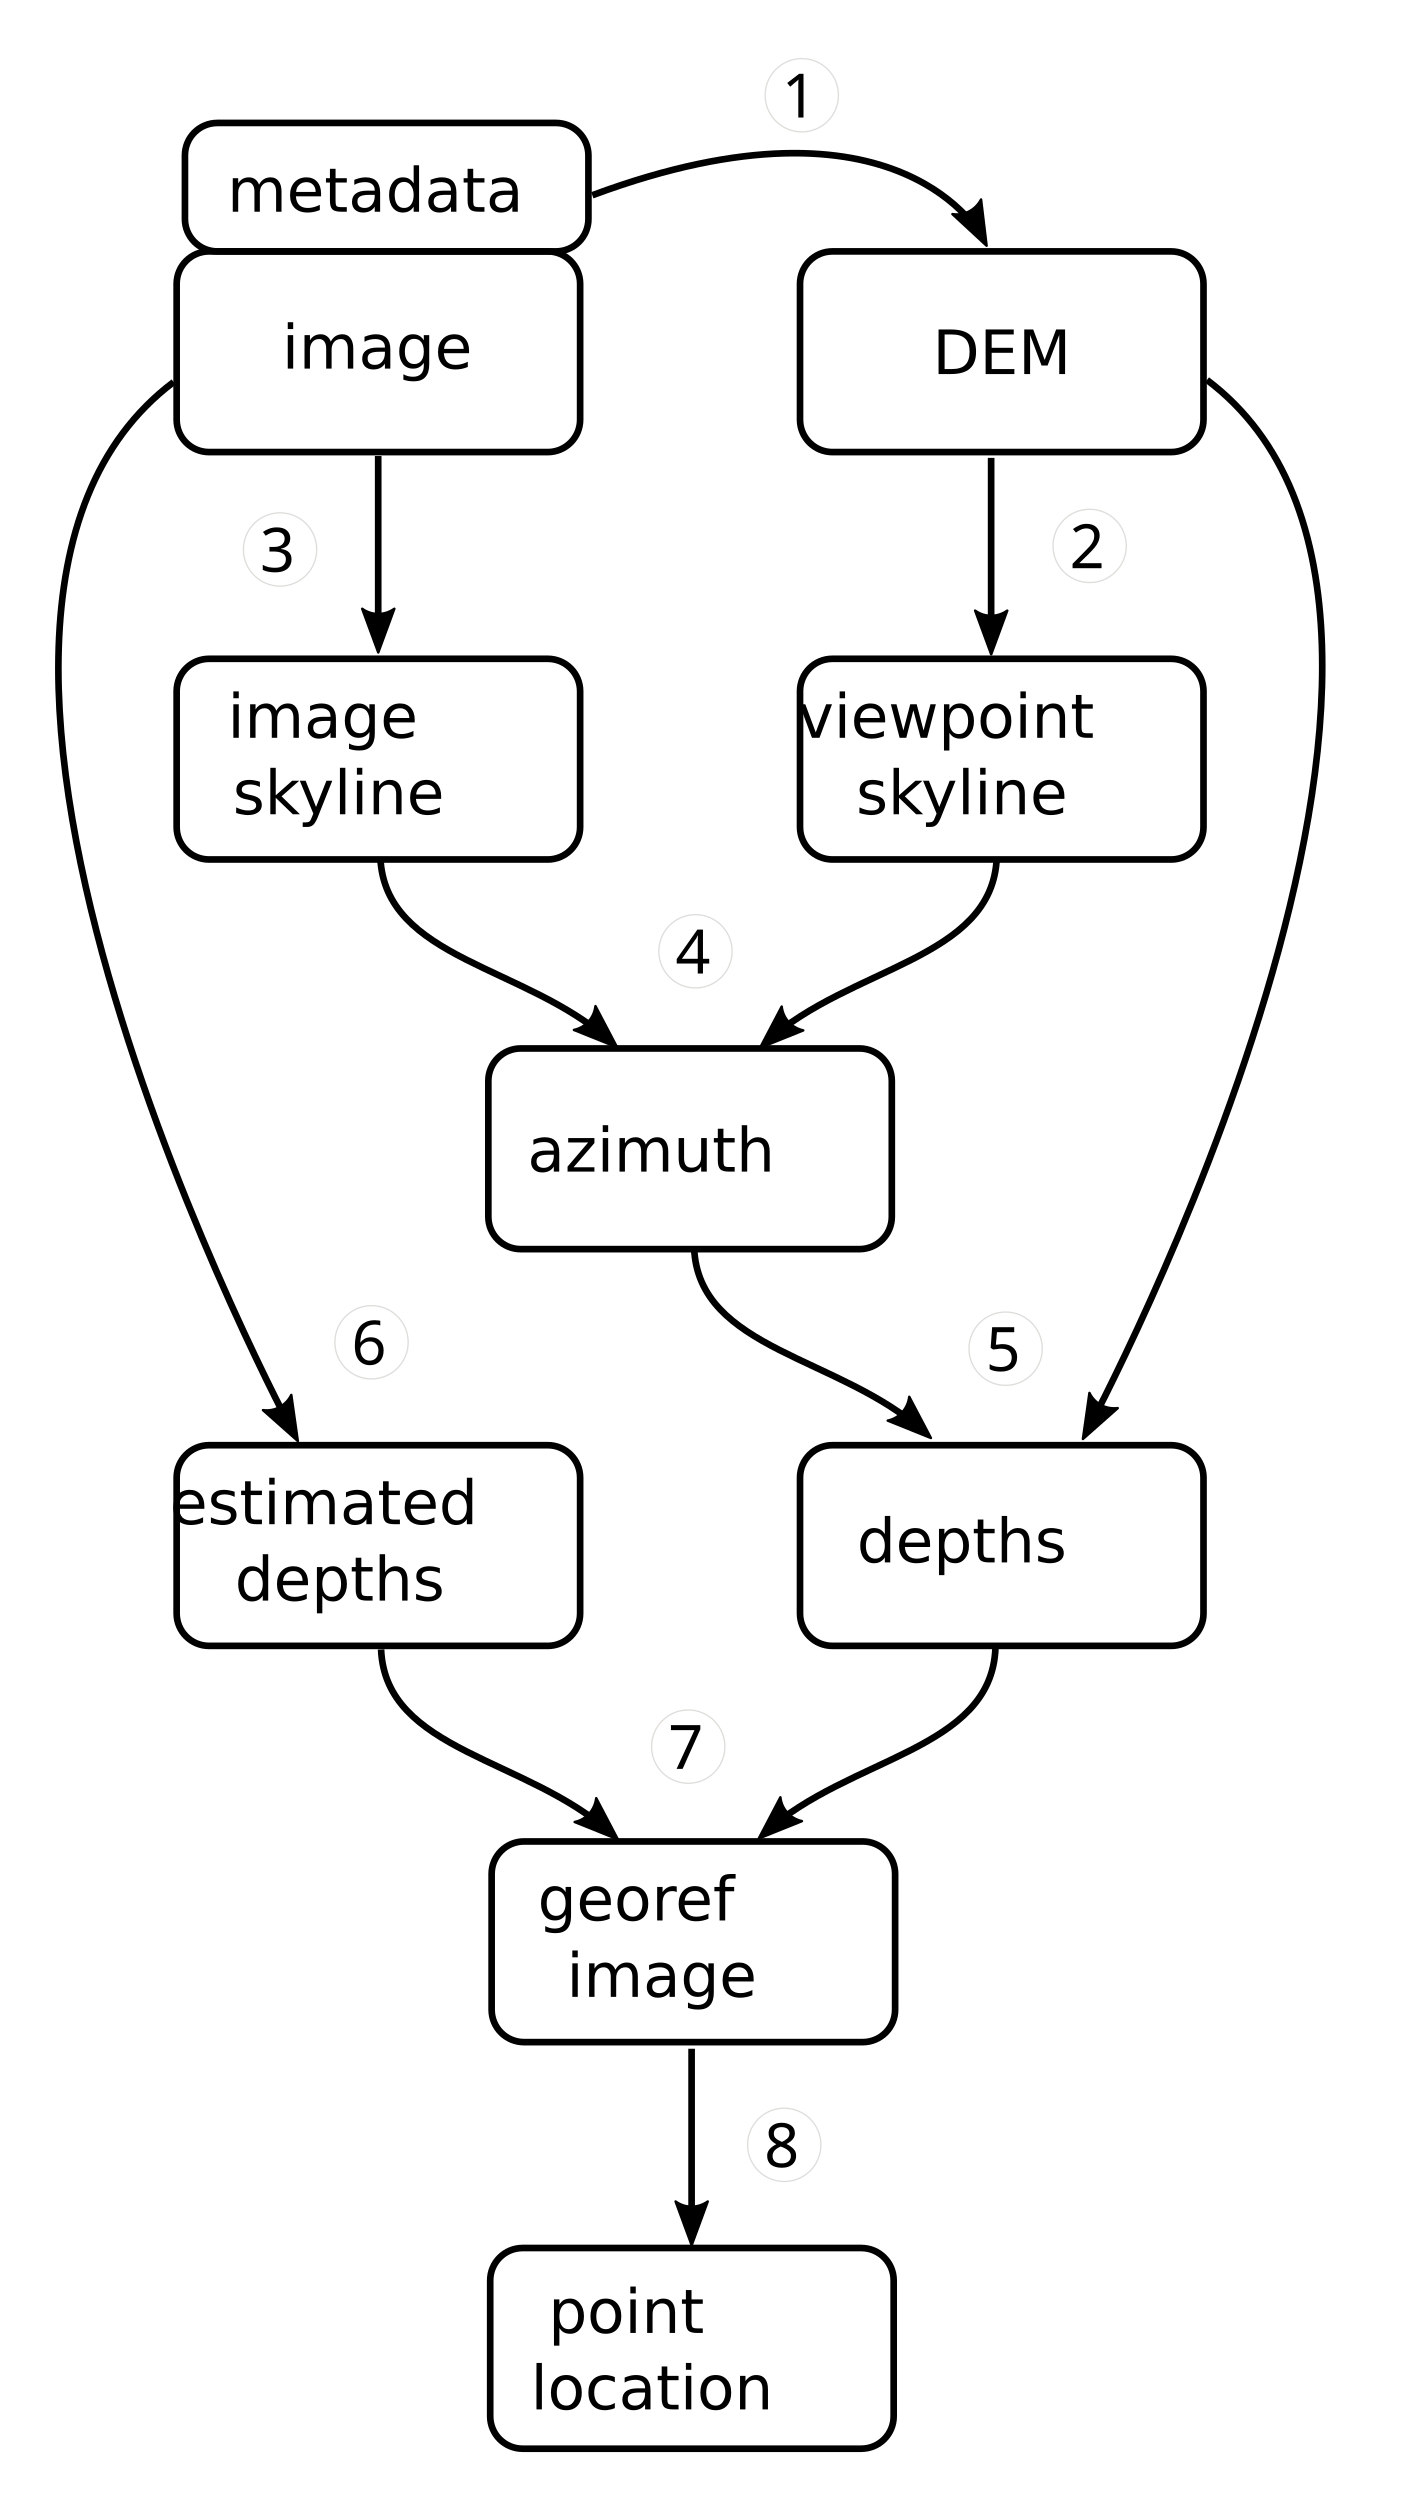
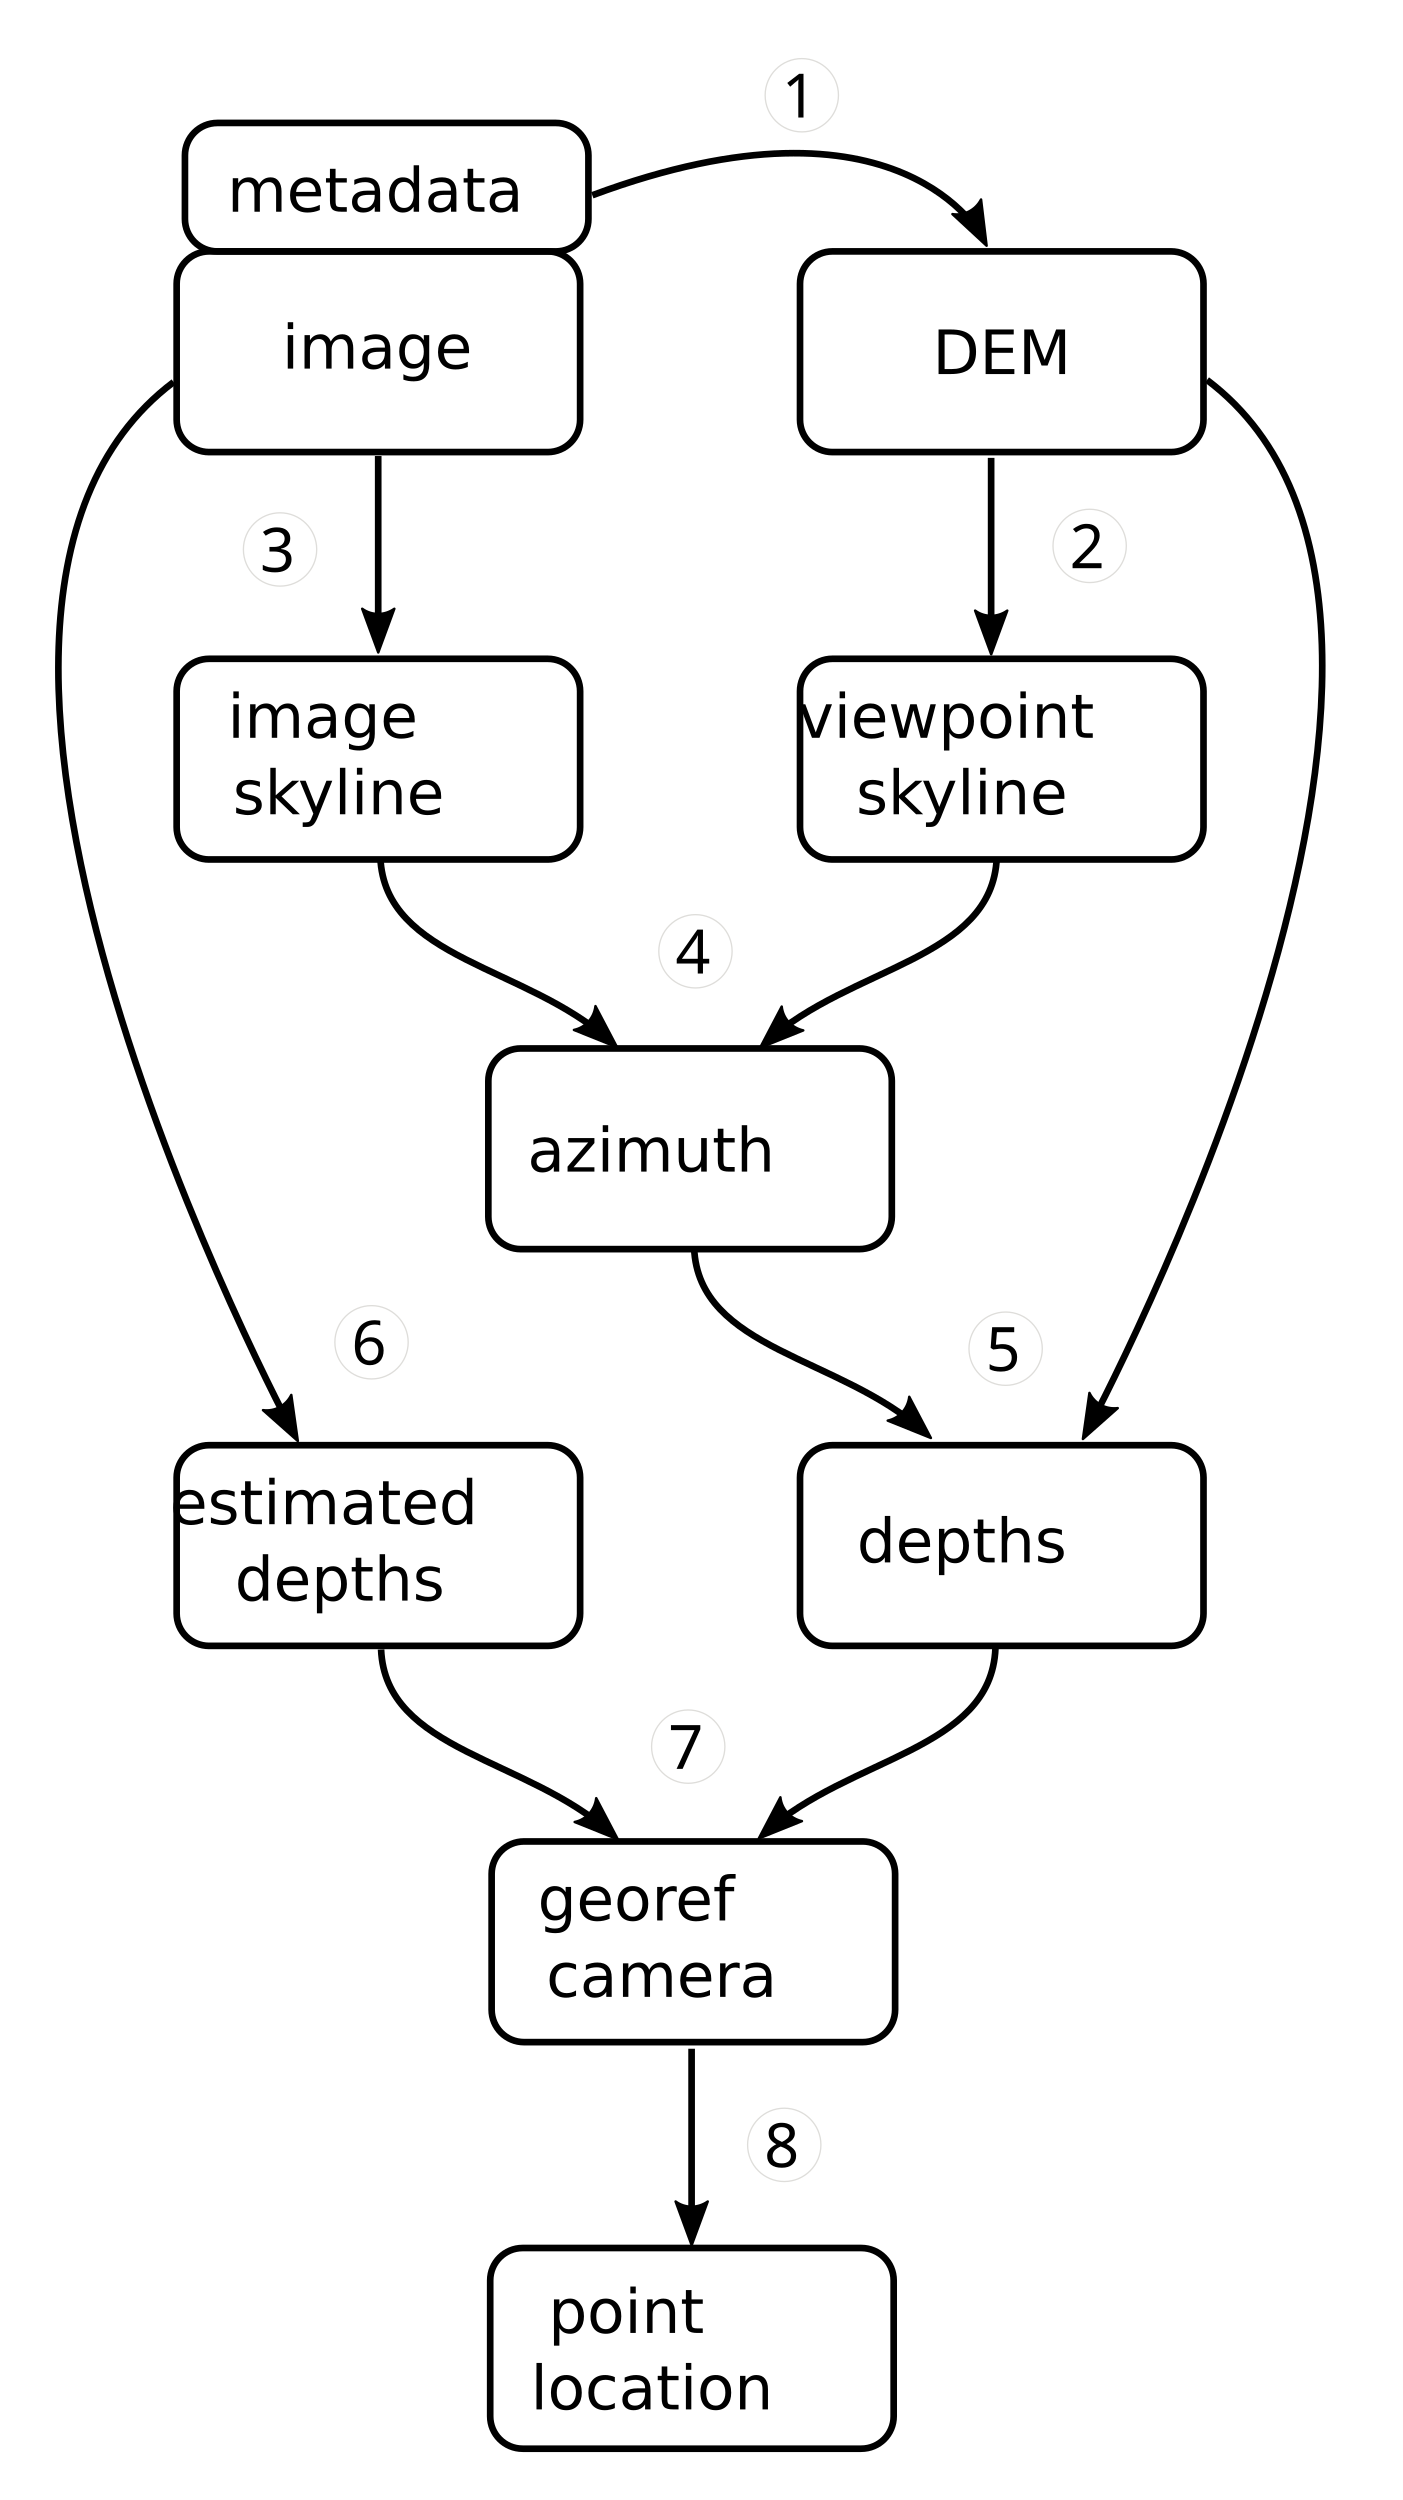
<svg xmlns="http://www.w3.org/2000/svg" width="105.192mm" height="187.57mm" viewBox="0 0 105.192 187.57" version="1.1" id="svg5">
  <defs id="defs2">
    <marker style="overflow:visible" id="Arrow2Mend" refX="0" refY="0" orient="auto">
      <path transform="scale(-0.6)" d="M 8.719,4.034 -2.207,0.016 8.719,-4.002 c -1.745,2.372 -1.735,5.617 -6e-7,8.035 z" style="fill:#000000;fill-rule:evenodd;stroke:#000000;stroke-width:0.625;stroke-linejoin:round" id="path64965" />
    </marker>
    <marker style="overflow:visible" id="marker65252" refX="0" refY="0" orient="auto">
      <path transform="matrix(-1.1,0,0,-1.1,-1.1,0)" d="M 8.719,4.034 -2.207,0.016 8.719,-4.002 c -1.745,2.372 -1.735,5.617 -6e-7,8.035 z" style="fill:#000000;fill-rule:evenodd;stroke:#000000;stroke-width:0.625;stroke-linejoin:round" id="path65250" />
    </marker>
    <marker style="overflow:visible" id="marker65242" refX="0" refY="0" orient="auto">
      <path transform="matrix(-0.8,0,0,-0.8,-10,0)" style="fill:context-stroke;fill-rule:evenodd;stroke:context-stroke;stroke-width:1pt" d="M 0,0 5,-5 -12.5,0 5,5 Z" id="path65240" />
    </marker>
    <marker style="overflow:visible" id="Arrow2Lend" refX="0" refY="0" orient="auto">
      <path transform="matrix(-1.1,0,0,-1.1,-1.1,0)" d="M 8.719,4.034 -2.207,0.016 8.719,-4.002 c -1.745,2.372 -1.735,5.617 -6e-7,8.035 z" style="fill:#000000;fill-rule:evenodd;stroke:#000000;stroke-width:0.625;stroke-linejoin:round" id="path64959" />
    </marker>
    <marker style="overflow:visible" id="Arrow2Lstart" refX="0" refY="0" orient="auto">
      <path transform="matrix(1.1,0,0,1.1,1.1,0)" d="M 8.719,4.034 -2.207,0.016 8.719,-4.002 c -1.745,2.372 -1.735,5.617 -6e-7,8.035 z" style="fill:#000000;fill-rule:evenodd;stroke:#000000;stroke-width:0.625;stroke-linejoin:round" id="path64956" />
    </marker>
    <marker style="overflow:visible" id="Arrow1Lend" refX="0" refY="0" orient="auto">
      <path transform="matrix(-0.8,0,0,-0.8,-10,0)" style="fill:context-stroke;fill-rule:evenodd;stroke:context-stroke;stroke-width:1pt" d="M 0,0 5,-5 -12.5,0 5,5 Z" id="path64941" />
    </marker>
    <marker style="overflow:visible" id="marker65208" refX="0" refY="0" orient="auto">
      <path transform="matrix(0.8,0,0,0.8,10,0)" style="fill:context-stroke;fill-rule:evenodd;stroke:context-stroke;stroke-width:1pt" d="M 0,0 5,-5 -12.5,0 5,5 Z" id="path65206" />
    </marker>
    <marker style="overflow:visible" id="Arrow1Lstart" refX="0" refY="0" orient="auto">
      <path transform="matrix(0.8,0,0,0.8,10,0)" style="fill:context-stroke;fill-rule:evenodd;stroke:context-stroke;stroke-width:1pt" d="M 0,0 5,-5 -12.5,0 5,5 Z" id="path64938" />
    </marker>
    <marker style="overflow:visible" id="Arrow2Mend-1" refX="0" refY="0" orient="auto">
      <path transform="scale(-0.6)" d="M 8.719,4.034 -2.207,0.016 8.719,-4.002 c -1.745,2.372 -1.735,5.617 -6e-7,8.035 z" style="fill:#000000;fill-rule:evenodd;stroke:#000000;stroke-width:0.625;stroke-linejoin:round" id="path64965-5" />
    </marker>
    <marker style="overflow:visible" id="Arrow2Mend-1-4" refX="0" refY="0" orient="auto">
      <path transform="scale(-0.6)" d="M 8.719,4.034 -2.207,0.016 8.719,-4.002 c -1.745,2.372 -1.735,5.617 -6e-7,8.035 z" style="fill:#000000;fill-rule:evenodd;stroke:#000000;stroke-width:0.625;stroke-linejoin:round" id="path64965-5-9" />
    </marker>
    <marker style="overflow:visible" id="Arrow2Mend-1-4-7" refX="0" refY="0" orient="auto">
      <path transform="scale(-0.6)" d="M 8.719,4.034 -2.207,0.016 8.719,-4.002 c -1.745,2.372 -1.735,5.617 -6e-7,8.035 z" style="fill:#000000;fill-rule:evenodd;stroke:#000000;stroke-width:0.625;stroke-linejoin:round" id="path64965-5-9-1" />
    </marker>
    <marker style="overflow:visible" id="Arrow2Mend-1-4-7-5" refX="0" refY="0" orient="auto">
      <path transform="scale(-0.6)" d="M 8.719,4.034 -2.207,0.016 8.719,-4.002 c -1.745,2.372 -1.735,5.617 -6e-7,8.035 z" style="fill:#000000;fill-rule:evenodd;stroke:#000000;stroke-width:0.625;stroke-linejoin:round" id="path64965-5-9-1-9" />
    </marker>
    <marker style="overflow:visible" id="Arrow2Mend-1-4-7-7" refX="0" refY="0" orient="auto">
      <path transform="scale(-0.6)" d="M 8.719,4.034 -2.207,0.016 8.719,-4.002 c -1.745,2.372 -1.735,5.617 -6e-7,8.035 z" style="fill:#000000;fill-rule:evenodd;stroke:#000000;stroke-width:0.625;stroke-linejoin:round" id="path64965-5-9-1-6" />
    </marker>
    <marker style="overflow:visible" id="Arrow2Mend-1-4-6" refX="0" refY="0" orient="auto">
      <path transform="scale(-0.6)" d="M 8.719,4.034 -2.207,0.016 8.719,-4.002 c -1.745,2.372 -1.735,5.617 -6e-7,8.035 z" style="fill:#000000;fill-rule:evenodd;stroke:#000000;stroke-width:0.625;stroke-linejoin:round" id="path64965-5-9-5" />
    </marker>
    <marker style="overflow:visible" id="Arrow2Mend-3" refX="0" refY="0" orient="auto">
      <path transform="scale(-0.6)" d="M 8.719,4.034 -2.207,0.016 8.719,-4.002 c -1.745,2.372 -1.735,5.617 -6e-7,8.035 z" style="fill:#000000;fill-rule:evenodd;stroke:#000000;stroke-width:0.625;stroke-linejoin:round" id="path64965-9" />
    </marker>
    <marker style="overflow:visible" id="Arrow2Mend-1-4-7-8" refX="0" refY="0" orient="auto">
      <path transform="scale(-0.6)" d="M 8.719,4.034 -2.207,0.016 8.719,-4.002 c -1.745,2.372 -1.735,5.617 -6e-7,8.035 z" style="fill:#000000;fill-rule:evenodd;stroke:#000000;stroke-width:0.625;stroke-linejoin:round" id="path64965-5-9-1-1" />
    </marker>
    <marker style="overflow:visible" id="Arrow2Mend-1-4-7-9" refX="0" refY="0" orient="auto">
      <path transform="scale(-0.6)" d="M 8.719,4.034 -2.207,0.016 8.719,-4.002 c -1.745,2.372 -1.735,5.617 -6e-7,8.035 z" style="fill:#000000;fill-rule:evenodd;stroke:#000000;stroke-width:0.625;stroke-linejoin:round" id="path64965-5-9-1-3" />
    </marker>
    <marker style="overflow:visible" id="Arrow2Mend-1-4-7-0" refX="0" refY="0" orient="auto">
      <path transform="scale(-0.6)" d="M 8.719,4.034 -2.207,0.016 8.719,-4.002 c -1.745,2.372 -1.735,5.617 -6e-7,8.035 z" style="fill:#000000;fill-rule:evenodd;stroke:#000000;stroke-width:0.625;stroke-linejoin:round" id="path64965-5-9-1-8" />
    </marker>
    <marker style="overflow:visible" id="Arrow2Mend-1-4-7-50" refX="0" refY="0" orient="auto">
      <path transform="scale(-0.6)" d="M 8.719,4.034 -2.207,0.016 8.719,-4.002 c -1.745,2.372 -1.735,5.617 -6e-7,8.035 z" style="fill:#000000;fill-rule:evenodd;stroke:#000000;stroke-width:0.625;stroke-linejoin:round" id="path64965-5-9-1-96" />
    </marker>
    <marker style="overflow:visible" id="Arrow2Mend-1-4-7-85" refX="0" refY="0" orient="auto">
      <path transform="scale(-0.6)" d="M 8.719,4.034 -2.207,0.016 8.719,-4.002 c -1.745,2.372 -1.735,5.617 -6e-7,8.035 z" style="fill:#000000;fill-rule:evenodd;stroke:#000000;stroke-width:0.625;stroke-linejoin:round" id="path64965-5-9-1-61" />
    </marker>
    <marker style="overflow:visible" id="Arrow2Mend-1-4-7-59" refX="0" refY="0" orient="auto">
      <path transform="scale(-0.6)" d="M 8.719,4.034 -2.207,0.016 8.719,-4.002 c -1.745,2.372 -1.735,5.617 -6e-7,8.035 z" style="fill:#000000;fill-rule:evenodd;stroke:#000000;stroke-width:0.625;stroke-linejoin:round" id="path64965-5-9-1-84" />
    </marker>
    <marker style="overflow:visible" id="Arrow2Mend-1-4-7-03" refX="0" refY="0" orient="auto">
      <path transform="scale(-0.6)" d="M 8.719,4.034 -2.207,0.016 8.719,-4.002 c -1.745,2.372 -1.735,5.617 -6e-7,8.035 z" style="fill:#000000;fill-rule:evenodd;stroke:#000000;stroke-width:0.625;stroke-linejoin:round" id="path64965-5-9-1-0" />
    </marker>
    <marker style="overflow:visible" id="Arrow2Mend-1-4-7-76" refX="0" refY="0" orient="auto">
      <path transform="scale(-0.6)" d="M 8.719,4.034 -2.207,0.016 8.719,-4.002 c -1.745,2.372 -1.735,5.617 -6e-7,8.035 z" style="fill:#000000;fill-rule:evenodd;stroke:#000000;stroke-width:0.625;stroke-linejoin:round" id="path64965-5-9-1-31" />
    </marker>
    <marker style="overflow:visible" id="Arrow2Mend-1-4-7-596" refX="0" refY="0" orient="auto">
      <path transform="scale(-0.6)" d="M 8.719,4.034 -2.207,0.016 8.719,-4.002 c -1.745,2.372 -1.735,5.617 -6e-7,8.035 z" style="fill:#000000;fill-rule:evenodd;stroke:#000000;stroke-width:0.625;stroke-linejoin:round" id="path64965-5-9-1-2" />
    </marker>
    <marker style="overflow:visible" id="Arrow2Mend-1-4-7-78" refX="0" refY="0" orient="auto">
      <path transform="scale(-0.6)" d="M 8.719,4.034 -2.207,0.016 8.719,-4.002 c -1.745,2.372 -1.735,5.617 -6e-7,8.035 z" style="fill:#000000;fill-rule:evenodd;stroke:#000000;stroke-width:0.625;stroke-linejoin:round" id="path64965-5-9-1-5" />
    </marker>
    <marker style="overflow:visible" id="Arrow2Mend-1-4-7-76-1" refX="0" refY="0" orient="auto">
      <path transform="scale(-0.6)" d="M 8.719,4.034 -2.207,0.016 8.719,-4.002 c -1.745,2.372 -1.735,5.617 -6e-7,8.035 z" style="fill:#000000;fill-rule:evenodd;stroke:#000000;stroke-width:0.625;stroke-linejoin:round" id="path64965-5-9-1-31-8" />
    </marker>
    <marker style="overflow:visible" id="Arrow2Mend-1-4-7-97" refX="0" refY="0" orient="auto">
      <path transform="scale(-0.6)" d="M 8.719,4.034 -2.207,0.016 8.719,-4.002 c -1.745,2.372 -1.735,5.617 -6e-7,8.035 z" style="fill:#000000;fill-rule:evenodd;stroke:#000000;stroke-width:0.625;stroke-linejoin:round" id="path64965-5-9-1-53" />
    </marker>
    <marker style="overflow:visible" id="Arrow2Mend-1-4-7-83" refX="0" refY="0" orient="auto">
      <path transform="scale(-0.6)" d="M 8.719,4.034 -2.207,0.016 8.719,-4.002 c -1.745,2.372 -1.735,5.617 -6e-7,8.035 z" style="fill:#000000;fill-rule:evenodd;stroke:#000000;stroke-width:0.625;stroke-linejoin:round" id="path64965-5-9-1-18" />
    </marker>
    <marker style="overflow:visible" id="Arrow2Mend-1-4-7-6" refX="0" refY="0" orient="auto">
      <path transform="scale(-0.6)" d="M 8.719,4.034 -2.207,0.016 8.719,-4.002 c -1.745,2.372 -1.735,5.617 -6e-7,8.035 z" style="fill:#000000;fill-rule:evenodd;stroke:#000000;stroke-width:0.625;stroke-linejoin:round" id="path64965-5-9-1-4" />
    </marker>
    <marker style="overflow:visible" id="Arrow2Mend-1-4-7-6-3" refX="0" refY="0" orient="auto">
      <path transform="scale(-0.6)" d="M 8.719,4.034 -2.207,0.016 8.719,-4.002 c -1.745,2.372 -1.735,5.617 -6e-7,8.035 z" style="fill:#000000;fill-rule:evenodd;stroke:#000000;stroke-width:0.625;stroke-linejoin:round" id="path64965-5-9-1-4-3" />
    </marker>
    <marker style="overflow:visible" id="Arrow2Mend-1-4-7-83-6" refX="0" refY="0" orient="auto">
      <path transform="scale(-0.6)" d="M 8.719,4.034 -2.207,0.016 8.719,-4.002 c -1.745,2.372 -1.735,5.617 -6e-7,8.035 z" style="fill:#000000;fill-rule:evenodd;stroke:#000000;stroke-width:0.625;stroke-linejoin:round" id="path64965-5-9-1-18-0" />
    </marker>
  </defs>
  <g id="layer2" transform="translate(-11.68319,0.845215)" />
  <g id="layer1" transform="translate(-11.68319,0.845215)">
    <rect style="fill:none;stroke:#000000;stroke-width:0.5;stroke-linejoin:round;stroke-miterlimit:4;stroke-dasharray:none;stop-color:#000000" id="rect846" width="30.272" height="15.057" x="24.937" y="18.017" rx="2.432" ry="2.432" />
    <rect style="fill:none;stroke:#000000;stroke-width:0.5;stroke-linejoin:round;stroke-miterlimit:4;stroke-dasharray:none;stop-color:#000000" id="rect846-5" width="30.272" height="9.637" x="25.559" y="8.38" rx="2.432" ry="2.432" />
    <text xml:space="preserve" style="font-style:normal;font-weight:normal;font-size:4.586px;line-height:1.25;font-family:sans-serif;fill:#000000;fill-opacity:1;stroke:none;stroke-width:0.265" x="32.837" y="26.811" id="text1942">
      <tspan id="tspan1940" style="font-style:normal;font-variant:normal;font-weight:normal;font-stretch:normal;font-size:4.586px;font-family:'DejaVu Sans';-inkscape-font-specification:'DejaVu Sans';fill:#000000;stroke-width:0.265" x="32.837" y="26.811">image</tspan>
    </text>
    <rect style="fill:none;stroke:#000000;stroke-width:0.5;stroke-linejoin:round;stroke-miterlimit:4;stroke-dasharray:none;stop-color:#000000" id="rect846-7" width="30.272" height="15.057" x="71.707" y="18.017" rx="2.432" ry="2.432" />
    <text xml:space="preserve" style="font-style:normal;font-weight:normal;font-size:4.586px;line-height:1.25;font-family:sans-serif;fill:#000000;fill-opacity:1;stroke:none;stroke-width:0.265" x="81.649" y="27.217" id="text1942-4">
      <tspan id="tspan1940-5" style="font-style:normal;font-variant:normal;font-weight:normal;font-stretch:normal;font-size:4.586px;font-family:'DejaVu Sans';-inkscape-font-specification:'DejaVu Sans';fill:#000000;stroke-width:0.265" x="81.649" y="27.217">DEM</tspan>
    </text>
    <rect style="fill:none;stroke:#000000;stroke-width:0.5;stroke-linejoin:round;stroke-miterlimit:4;stroke-dasharray:none;stop-color:#000000" id="rect846-7-2" width="30.272" height="15.057" x="24.937" y="48.584" rx="2.432" ry="2.432" />
    <text xml:space="preserve" style="font-style:normal;font-weight:normal;font-size:4.586px;line-height:1.25;font-family:sans-serif;text-align:center;text-anchor:middle;fill:#000000;fill-opacity:1;stroke:none;stroke-width:0.265" x="86.83" y="54.511" id="text1942-4-5">
      <tspan id="tspan1940-5-4" style="font-style:normal;font-variant:normal;font-weight:normal;font-stretch:normal;font-size:4.586px;font-family:'DejaVu Sans';-inkscape-font-specification:'DejaVu Sans';text-align:center;text-anchor:middle;fill:#000000;stroke-width:0.265" x="86.83" y="54.511">viewpoint</tspan>
      <tspan style="font-style:normal;font-variant:normal;font-weight:normal;font-stretch:normal;font-size:4.586px;font-family:'DejaVu Sans';-inkscape-font-specification:'DejaVu Sans';text-align:center;text-anchor:middle;fill:#000000;stroke-width:0.265" x="86.83" y="60.244" id="tspan27997">skyline</tspan>
    </text>
    <text xml:space="preserve" style="font-style:normal;font-weight:normal;font-size:4.586px;line-height:1.25;font-family:sans-serif;text-align:center;text-anchor:middle;fill:#000000;fill-opacity:1;stroke:none;stroke-width:0.265" x="40.071" y="54.511" id="text1942-4-5-5">
      <tspan id="tspan1940-5-4-0" style="font-style:normal;font-variant:normal;font-weight:normal;font-stretch:normal;font-size:4.586px;font-family:'DejaVu Sans';-inkscape-font-specification:'DejaVu Sans';text-align:center;text-anchor:middle;fill:#000000;stroke-width:0.265" x="40.071" y="54.511">image</tspan>
      <tspan style="font-style:normal;font-variant:normal;font-weight:normal;font-stretch:normal;font-size:4.586px;font-family:'DejaVu Sans';-inkscape-font-specification:'DejaVu Sans';text-align:center;text-anchor:middle;fill:#000000;stroke-width:0.265" x="40.071" y="60.244" id="tspan27997-4">skyline</tspan>
    </text>
    <text xml:space="preserve" style="font-style:normal;font-weight:normal;font-size:4.586px;line-height:1.25;font-family:sans-serif;text-align:center;text-anchor:middle;fill:#000000;fill-opacity:1;stroke:none;stroke-width:0.265" x="63.515" y="87.056" id="text1942-4-5-5-8">
      <tspan style="font-style:normal;font-variant:normal;font-weight:normal;font-stretch:normal;font-size:4.586px;font-family:'DejaVu Sans';-inkscape-font-specification:'DejaVu Sans';text-align:center;text-anchor:middle;fill:#000000;stroke-width:0.265" x="63.515" y="87.056" id="tspan27997-4-1">azimuth</tspan>
    </text>
    <text xml:space="preserve" style="font-style:normal;font-weight:normal;font-size:4.586px;line-height:1.25;font-family:sans-serif;text-align:center;text-anchor:middle;fill:#000000;fill-opacity:1;stroke:none;stroke-width:0.265" x="86.828" y="116.378" id="text1942-4-5-5-8-7">
      <tspan style="font-style:normal;font-variant:normal;font-weight:normal;font-stretch:normal;font-size:4.586px;font-family:'DejaVu Sans';-inkscape-font-specification:'DejaVu Sans';text-align:center;text-anchor:middle;fill:#000000;stroke-width:0.265" x="86.828" y="116.378" id="tspan27997-4-1-2">depths</tspan>
    </text>
    <text xml:space="preserve" style="font-style:normal;font-weight:normal;font-size:4.586px;line-height:1.25;font-family:sans-serif;text-align:center;text-anchor:middle;fill:#000000;fill-opacity:1;stroke:none;stroke-width:0.265" x="63.576" y="174.191" id="text1942-4-5-5-8-7-2">
      <tspan style="font-style:normal;font-variant:normal;font-weight:normal;font-stretch:normal;font-size:4.586px;font-family:'DejaVu Sans';-inkscape-font-specification:'DejaVu Sans';text-align:center;text-anchor:middle;fill:#000000;stroke-width:0.265" x="63.576" y="174.191" id="tspan67011">point </tspan>
      <tspan style="font-style:normal;font-variant:normal;font-weight:normal;font-stretch:normal;font-size:4.586px;font-family:'DejaVu Sans';-inkscape-font-specification:'DejaVu Sans';text-align:center;text-anchor:middle;fill:#000000;stroke-width:0.265" x="63.576" y="179.924" id="tspan67015">location</tspan>
    </text>
    <text xml:space="preserve" style="font-style:normal;font-weight:normal;font-size:4.586px;line-height:1.25;font-family:sans-serif;text-align:center;text-anchor:middle;fill:#000000;fill-opacity:1;stroke:none;stroke-width:0.265" x="64.309" y="143.242" id="text1942-4-5-5-8-7-2-1">
      <tspan style="font-style:normal;font-variant:normal;font-weight:normal;font-stretch:normal;font-size:4.586px;font-family:'DejaVu Sans';-inkscape-font-specification:'DejaVu Sans';text-align:center;text-anchor:middle;fill:#000000;stroke-width:0.265" x="64.309" y="143.242" id="tspan85168">georef </tspan>
-       <tspan style="font-style:normal;font-variant:normal;font-weight:normal;font-stretch:normal;font-size:4.586px;font-family:'DejaVu Sans';-inkscape-font-specification:'DejaVu Sans';text-align:center;text-anchor:middle;fill:#000000;stroke-width:0.265" x="64.309" y="148.975" id="tspan46793-6">image</tspan>
+       <tspan style="font-style:normal;font-variant:normal;font-weight:normal;font-stretch:normal;font-size:4.586px;font-family:'DejaVu Sans';-inkscape-font-specification:'DejaVu Sans';text-align:center;text-anchor:middle;fill:#000000;stroke-width:0.265" x="64.309" y="148.975" id="tspan46793-6">camera</tspan>
    </text>
    <text xml:space="preserve" style="font-style:normal;font-weight:normal;font-size:4.586px;line-height:1.25;font-family:sans-serif;text-align:center;text-anchor:middle;fill:#000000;fill-opacity:1;stroke:none;stroke-width:0.265" x="40.155" y="113.512" id="text1942-4-5-5-8-7-7">
      <tspan style="font-style:normal;font-variant:normal;font-weight:normal;font-stretch:normal;font-size:4.586px;font-family:'DejaVu Sans';-inkscape-font-specification:'DejaVu Sans';text-align:center;text-anchor:middle;fill:#000000;stroke-width:0.265" x="40.155" y="113.512" id="tspan27997-4-1-2-2">estimated</tspan>
      <tspan style="font-style:normal;font-variant:normal;font-weight:normal;font-stretch:normal;font-size:4.586px;font-family:'DejaVu Sans';-inkscape-font-specification:'DejaVu Sans';text-align:center;text-anchor:middle;fill:#000000;stroke-width:0.265" x="40.155" y="119.244" id="tspan43572">depths</tspan>
    </text>
    <rect style="fill:none;stroke:#000000;stroke-width:0.5;stroke-linejoin:round;stroke-miterlimit:4;stroke-dasharray:none;stop-color:#000000" id="rect846-7-7" width="30.272" height="15.057" x="71.707" y="48.584" rx="2.432" ry="2.432" />
    <rect style="fill:none;stroke:#000000;stroke-width:0.5;stroke-linejoin:round;stroke-miterlimit:4;stroke-dasharray:none;stop-color:#000000" id="rect846-7-0" width="30.272" height="15.057" x="48.322" y="77.818" rx="2.432" ry="2.432" />
    <rect style="fill:none;stroke:#000000;stroke-width:0.5;stroke-linejoin:round;stroke-miterlimit:4;stroke-dasharray:none;stop-color:#000000" id="rect846-7-6" width="30.272" height="15.057" x="24.937" y="107.585" rx="2.432" ry="2.432" />
    <rect style="fill:none;stroke:#000000;stroke-width:0.5;stroke-linejoin:round;stroke-miterlimit:4;stroke-dasharray:none;stop-color:#000000" id="rect846-7-3" width="30.272" height="15.057" x="71.707" y="107.585" rx="2.432" ry="2.432" />
    <rect style="fill:none;stroke:#000000;stroke-width:0.5;stroke-linejoin:round;stroke-miterlimit:4;stroke-dasharray:none;stop-color:#000000" id="rect846-7-20" width="30.272" height="15.057" x="48.57" y="137.315" rx="2.432" ry="2.432" />
    <rect style="fill:none;stroke:#000000;stroke-width:0.5;stroke-linejoin:round;stroke-miterlimit:4;stroke-dasharray:none;stop-color:#000000" id="rect846-7-26" width="30.272" height="15.057" x="48.462" y="167.819" rx="2.432" ry="2.432" />
    <text xml:space="preserve" style="font-style:normal;font-weight:normal;font-size:4.586px;line-height:1.25;font-family:sans-serif;fill:#000000;fill-opacity:1;stroke:none;stroke-width:0.265" x="28.727" y="15.04" id="text1942-9">
      <tspan id="tspan1940-3" style="font-style:normal;font-variant:normal;font-weight:normal;font-stretch:normal;font-size:4.586px;font-family:'DejaVu Sans';-inkscape-font-specification:'DejaVu Sans';fill:#000000;stroke-width:0.265" x="28.727" y="15.04">metadata</tspan>
    </text>
    <path style="fill:none;stroke:#000000;stroke-width:0.5;stroke-linecap:butt;stroke-linejoin:miter;stroke-miterlimit:4;stroke-dasharray:none;stroke-opacity:1;marker-end:url(#Arrow2Mend)" d="M 40.059,33.369 V 47.445" id="path64936" />
    <path style="fill:none;stroke:#000000;stroke-width:0.5;stroke-linecap:butt;stroke-linejoin:miter;stroke-miterlimit:4;stroke-dasharray:none;stroke-opacity:1;marker-end:url(#Arrow2Mend-3)" d="m 63.573,152.868 v 14.076" id="path64936-4" />
    <path style="fill:none;stroke:#000000;stroke-width:0.5;stroke-linecap:butt;stroke-linejoin:miter;stroke-miterlimit:4;stroke-dasharray:none;stroke-opacity:1;marker-end:url(#Arrow2Mend-1)" d="M 86.046,33.508 V 47.584" id="path64936-9" />
    <path style="font-variation-settings:normal;opacity:1;vector-effect:none;fill:none;fill-opacity:1;stroke:#000000;stroke-width:0.5;stroke-linecap:butt;stroke-linejoin:miter;stroke-miterlimit:4;stroke-dasharray:none;stroke-dashoffset:0;stroke-opacity:1;-inkscape-stroke:none;marker-end:url(#Arrow2Mend-1-4-7);stop-color:#000000;stop-opacity:1" d="m 102.242,27.664 c 23.768,17.899 -9.001,78.871 -9.001,78.871" id="path65842" />
    <path style="font-variation-settings:normal;vector-effect:none;fill:none;fill-opacity:1;stroke:#000000;stroke-width:0.5;stroke-linecap:butt;stroke-linejoin:miter;stroke-miterlimit:4;stroke-dasharray:none;stroke-dashoffset:0;stroke-opacity:1;-inkscape-stroke:none;marker-end:url(#Arrow2Mend-1-4-7-0);stop-color:#000000" d="m 24.71,27.82 c -23.768,17.899 9.001,78.871 9.001,78.871" id="path65842-8" />
    <path style="font-variation-settings:normal;opacity:1;vector-effect:none;fill:none;fill-opacity:1;stroke:#000000;stroke-width:0.5;stroke-linecap:butt;stroke-linejoin:miter;stroke-miterlimit:4;stroke-dasharray:none;stroke-dashoffset:0;stroke-opacity:1;-inkscape-stroke:none;marker-end:url(#Arrow2Mend-1-4-7);stop-color:#000000;stop-opacity:1" d="m 56.122,13.805 c 23.233,-8.644 29.279,3.198 29.279,3.198" id="path79721" />
    <path style="font-variation-settings:normal;opacity:1;vector-effect:none;fill:none;fill-opacity:1;stroke:#000000;stroke-width:0.5;stroke-linecap:butt;stroke-linejoin:miter;stroke-miterlimit:4;stroke-dasharray:none;stroke-dashoffset:0;stroke-opacity:1;-inkscape-stroke:none;marker-end:url(#Arrow2Mend-1-4-7);stop-color:#000000;stop-opacity:1" d="m 40.219,63.483 c 0.323,7.669 10.97,8.115 17.27,13.809" id="path80521" />
    <path style="font-variation-settings:normal;vector-effect:none;fill:none;fill-opacity:1;stroke:#000000;stroke-width:0.5;stroke-linecap:butt;stroke-linejoin:miter;stroke-miterlimit:4;stroke-dasharray:none;stroke-dashoffset:0;stroke-opacity:1;-inkscape-stroke:none;marker-end:url(#Arrow2Mend-1-4-7-6);stop-color:#000000" d="m 63.762,92.795 c 0.323,7.669 10.97,8.115 17.27,13.809" id="path80521-3" />
    <path style="font-variation-settings:normal;vector-effect:none;fill:none;fill-opacity:1;stroke:#000000;stroke-width:0.5;stroke-linecap:butt;stroke-linejoin:miter;stroke-miterlimit:4;stroke-dasharray:none;stroke-dashoffset:0;stroke-opacity:1;-inkscape-stroke:none;marker-end:url(#Arrow2Mend-1-4-7-6-3);stop-color:#000000" d="m 40.275,122.91 c 0.323,7.669 10.97,8.115 17.27,13.809" id="path80521-3-8" />
    <path style="font-variation-settings:normal;vector-effect:none;fill:none;fill-opacity:1;stroke:#000000;stroke-width:0.5;stroke-linecap:butt;stroke-linejoin:miter;stroke-miterlimit:4;stroke-dasharray:none;stroke-dashoffset:0;stroke-opacity:1;-inkscape-stroke:none;marker-end:url(#Arrow2Mend-1-4-7-83);stop-color:#000000" d="m 86.468,63.511 c -0.323,7.669 -10.97,8.115 -17.27,13.809" id="path80521-9" />
    <path style="font-variation-settings:normal;vector-effect:none;fill:none;fill-opacity:1;stroke:#000000;stroke-width:0.5;stroke-linecap:butt;stroke-linejoin:miter;stroke-miterlimit:4;stroke-dasharray:none;stroke-dashoffset:0;stroke-opacity:1;-inkscape-stroke:none;marker-end:url(#Arrow2Mend-1-4-7-83-6);stop-color:#000000" d="m 86.369,122.838 c -0.323,7.669 -10.97,8.115 -17.27,13.809" id="path80521-9-4" />
    <text xml:space="preserve" style="font-style:normal;font-weight:normal;font-size:4.586px;line-height:1.25;font-family:sans-serif;fill:#000000;fill-opacity:1;stroke:none;stroke-width:0.265" x="70.342" y="7.973" id="text92533">
      <tspan id="tspan92531" style="font-size:4.586px;fill:#000000;stroke-width:0.265" x="70.342" y="7.973">1</tspan>
    </text>
    <circle style="font-variation-settings:normal;fill:none;fill-opacity:1;stroke:#deddda;stroke-width:0.1;stroke-linecap:butt;stroke-linejoin:miter;stroke-miterlimit:4;stroke-dasharray:none;stroke-dashoffset:0;stroke-opacity:1;stop-color:#000000" id="path98221" cx="71.841" cy="6.301" r="2.75" />
    <text xml:space="preserve" style="font-style:normal;font-weight:normal;font-size:4.586px;line-height:1.25;font-family:sans-serif;fill:#000000;fill-opacity:1;stroke:none;stroke-width:0.265" x="91.939" y="41.785" id="text92533-9">
      <tspan id="tspan92531-7" style="font-size:4.586px;fill:#000000;stroke-width:0.265" x="91.939" y="41.785">2</tspan>
    </text>
    <circle style="font-variation-settings:normal;fill:none;fill-opacity:1;stroke:#deddda;stroke-width:0.1;stroke-linecap:butt;stroke-linejoin:miter;stroke-miterlimit:4;stroke-dasharray:none;stroke-dashoffset:0;stroke-opacity:1;stop-color:#000000" id="path98221-7" cx="93.438" cy="40.113" r="2.75" />
    <text xml:space="preserve" style="font-style:normal;font-weight:normal;font-size:4.586px;line-height:1.25;font-family:sans-serif;fill:#000000;fill-opacity:1;stroke:none;stroke-width:0.265" x="31.195" y="42.052" id="text92533-6">
      <tspan id="tspan92531-4" style="font-size:4.586px;fill:#000000;stroke-width:0.265" x="31.195" y="42.052">3</tspan>
    </text>
    <circle style="font-variation-settings:normal;fill:none;fill-opacity:1;stroke:#deddda;stroke-width:0.1;stroke-linecap:butt;stroke-linejoin:miter;stroke-miterlimit:4;stroke-dasharray:none;stroke-dashoffset:0;stroke-opacity:1;stop-color:#000000" id="path98221-3" cx="32.695" cy="40.38" r="2.75" />
    <text xml:space="preserve" style="font-style:normal;font-weight:normal;font-size:4.586px;line-height:1.25;font-family:sans-serif;fill:#000000;fill-opacity:1;stroke:none;stroke-width:0.265" x="62.363" y="72.201" id="text92533-0">
      <tspan id="tspan92531-3" style="font-size:4.586px;fill:#000000;stroke-width:0.265" x="62.363" y="72.201">4</tspan>
    </text>
    <circle style="font-variation-settings:normal;fill:none;fill-opacity:1;stroke:#deddda;stroke-width:0.1;stroke-linecap:butt;stroke-linejoin:miter;stroke-miterlimit:4;stroke-dasharray:none;stroke-dashoffset:0;stroke-opacity:1;stop-color:#000000" id="path98221-0" cx="63.862" cy="70.529" r="2.75" />
    <text xml:space="preserve" style="font-style:normal;font-weight:normal;font-size:4.586px;line-height:1.25;font-family:sans-serif;fill:#000000;fill-opacity:1;stroke:none;stroke-width:0.265" x="85.635" y="102.017" id="text92533-92">
      <tspan id="tspan92531-5" style="font-size:4.586px;fill:#000000;stroke-width:0.265" x="85.635" y="102.017">5</tspan>
    </text>
    <circle style="font-variation-settings:normal;fill:none;fill-opacity:1;stroke:#deddda;stroke-width:0.1;stroke-linecap:butt;stroke-linejoin:miter;stroke-miterlimit:4;stroke-dasharray:none;stroke-dashoffset:0;stroke-opacity:1;stop-color:#000000" id="path98221-4" cx="87.134" cy="100.345" r="2.75" />
    <text xml:space="preserve" style="font-style:normal;font-weight:normal;font-size:4.586px;line-height:1.25;font-family:sans-serif;fill:#000000;fill-opacity:1;stroke:none;stroke-width:0.265" x="38.058" y="101.535" id="text92533-05">
      <tspan id="tspan92531-9" style="font-size:4.586px;fill:#000000;stroke-width:0.265" x="38.058" y="101.535">6</tspan>
    </text>
    <circle style="font-variation-settings:normal;fill:none;fill-opacity:1;stroke:#deddda;stroke-width:0.1;stroke-linecap:butt;stroke-linejoin:miter;stroke-miterlimit:4;stroke-dasharray:none;stroke-dashoffset:0;stroke-opacity:1;stop-color:#000000" id="path98221-46" cx="39.558" cy="99.864" r="2.75" />
    <text xml:space="preserve" style="font-style:normal;font-weight:normal;font-size:4.586px;line-height:1.25;font-family:sans-serif;fill:#000000;fill-opacity:1;stroke:none;stroke-width:0.265" x="61.821" y="131.872" id="text92533-922">
      <tspan id="tspan92531-47" style="font-size:4.586px;fill:#000000;stroke-width:0.265" x="61.821" y="131.872">7</tspan>
    </text>
    <circle style="font-variation-settings:normal;fill:none;fill-opacity:1;stroke:#deddda;stroke-width:0.1;stroke-linecap:butt;stroke-linejoin:miter;stroke-miterlimit:4;stroke-dasharray:none;stroke-dashoffset:0;stroke-opacity:1;stop-color:#000000" id="path98221-75" cx="63.32" cy="130.201" r="2.75" />
    <text xml:space="preserve" style="font-style:normal;font-weight:normal;font-size:4.586px;line-height:1.25;font-family:sans-serif;fill:#000000;fill-opacity:1;stroke:none;stroke-width:0.265" x="69.025" y="161.751" id="text92533-4">
      <tspan id="tspan92531-8" style="font-size:4.586px;fill:#000000;stroke-width:0.265" x="69.025" y="161.751">8</tspan>
    </text>
    <circle style="font-variation-settings:normal;fill:none;fill-opacity:1;stroke:#deddda;stroke-width:0.1;stroke-linecap:butt;stroke-linejoin:miter;stroke-miterlimit:4;stroke-dasharray:none;stroke-dashoffset:0;stroke-opacity:1;stop-color:#000000" id="path98221-1" cx="70.524" cy="160.08" r="2.75" />
  </g>
</svg>
